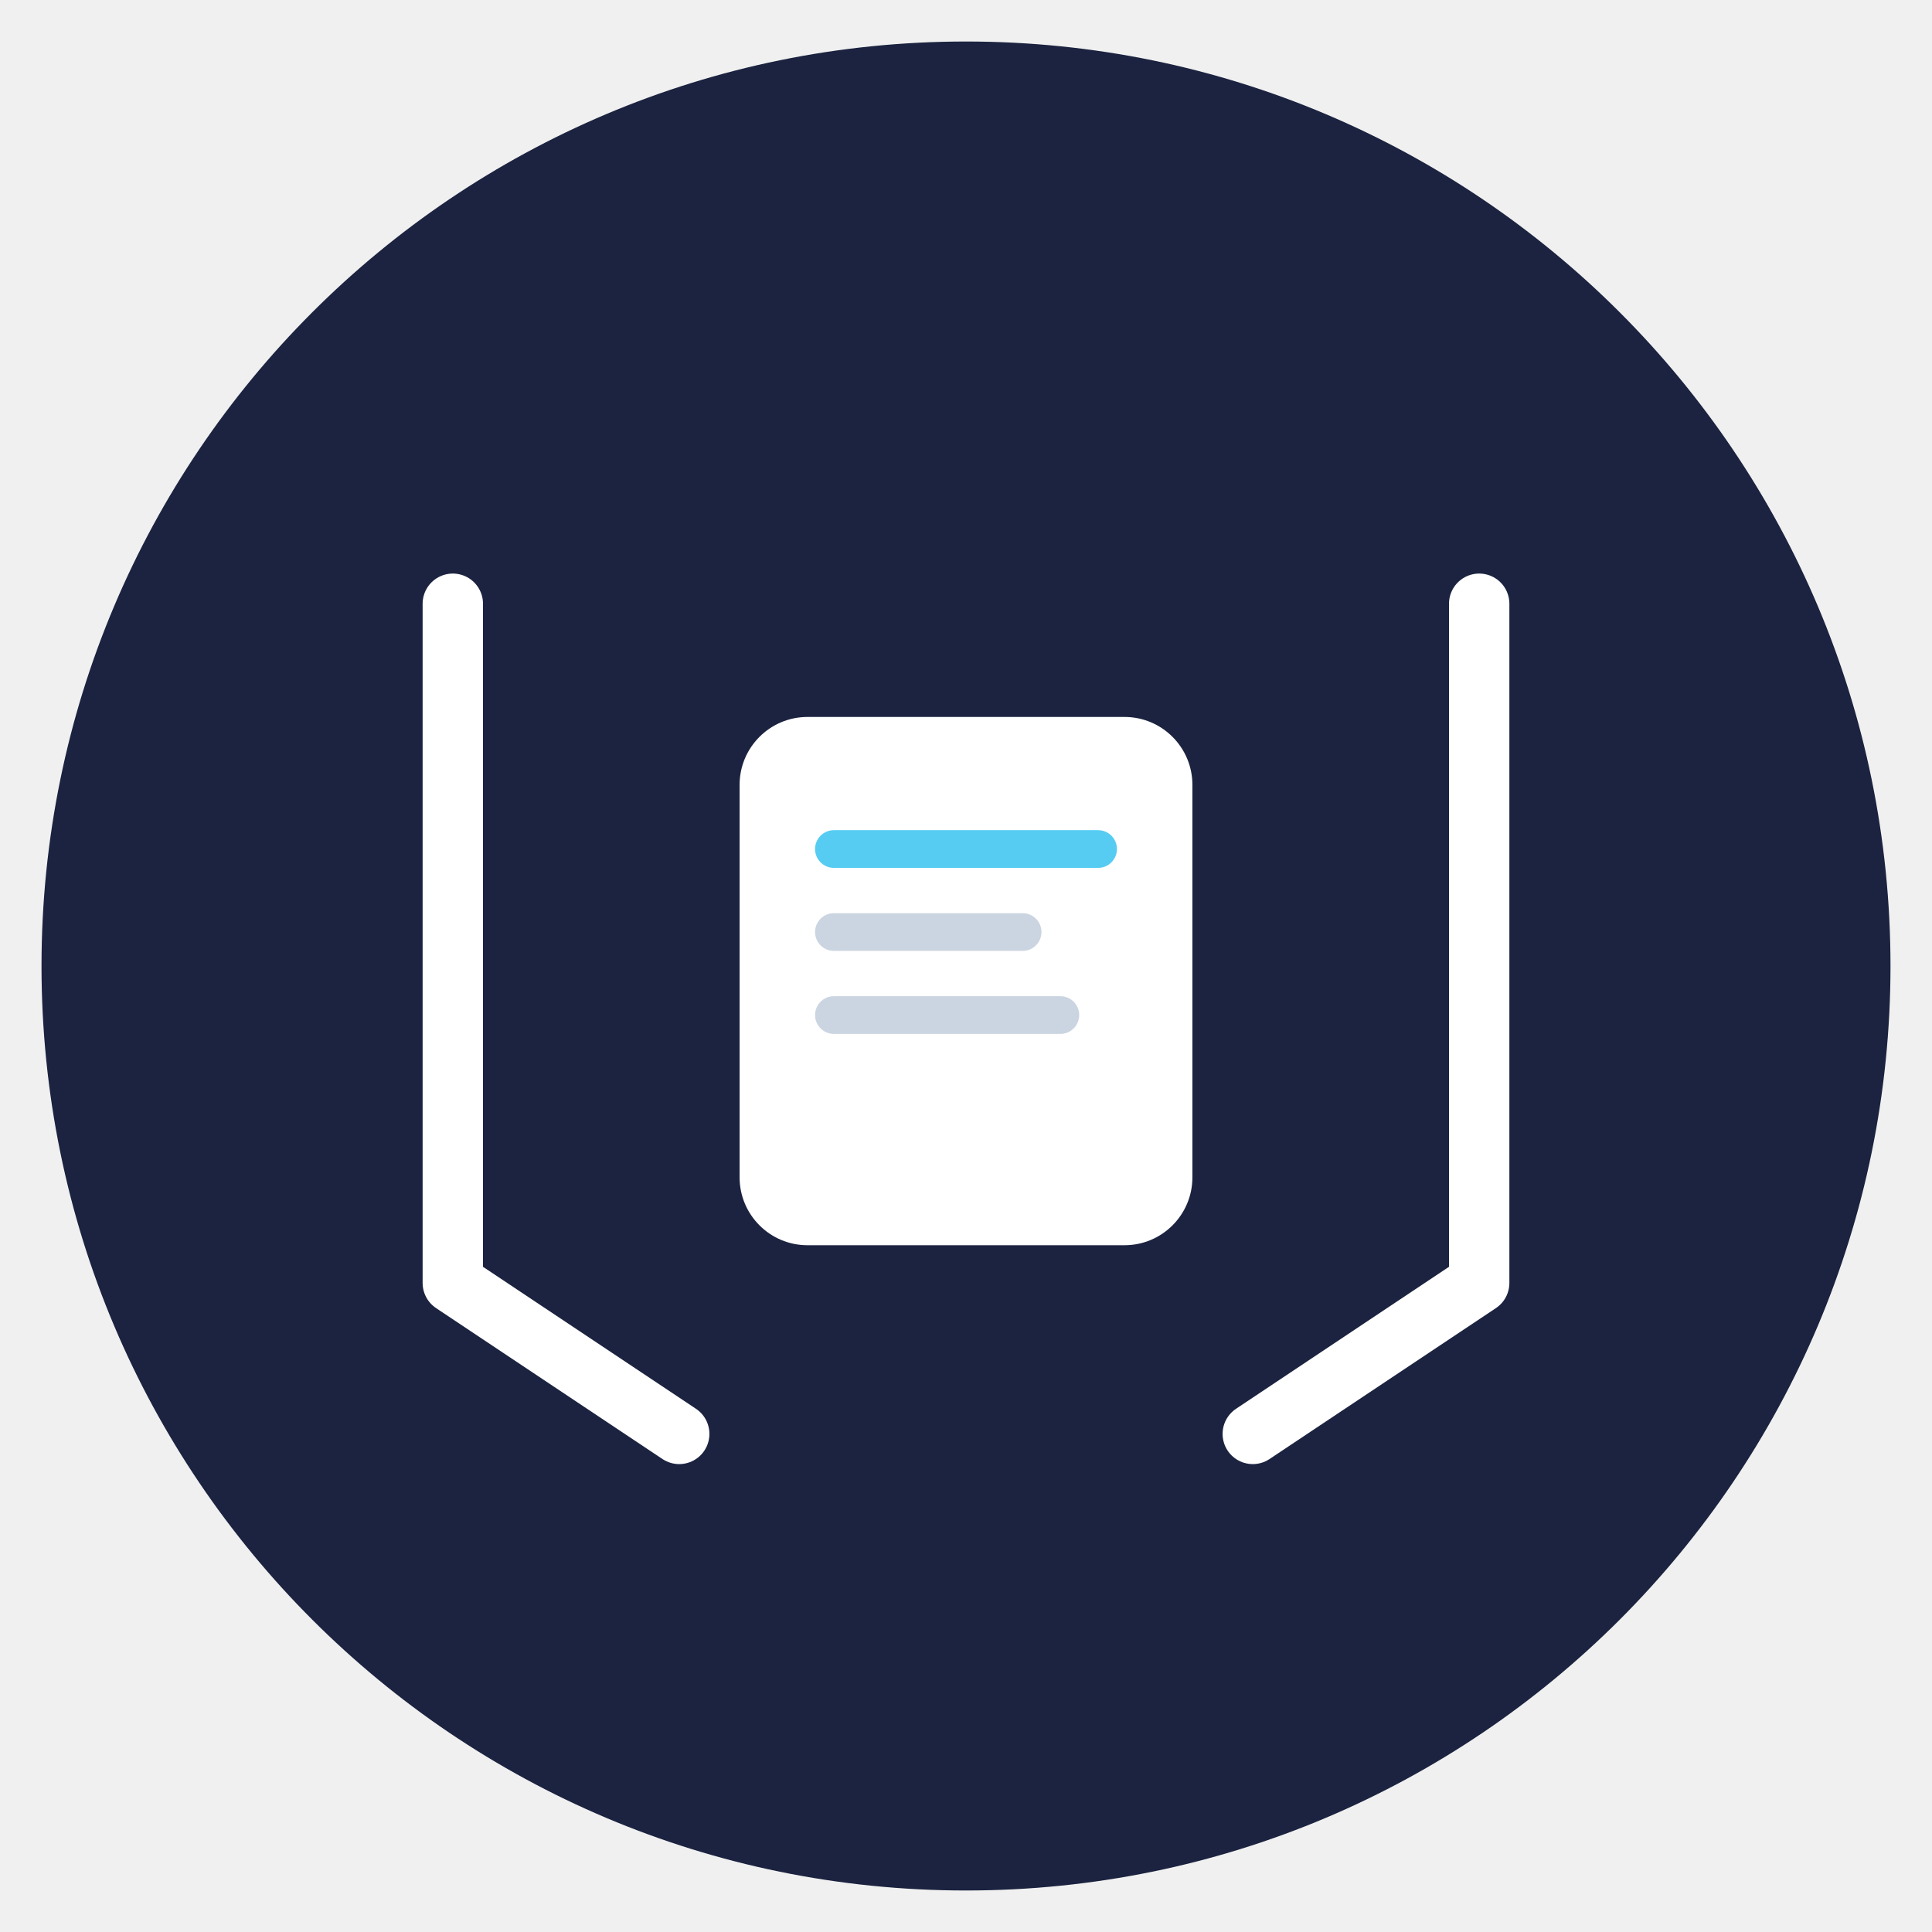
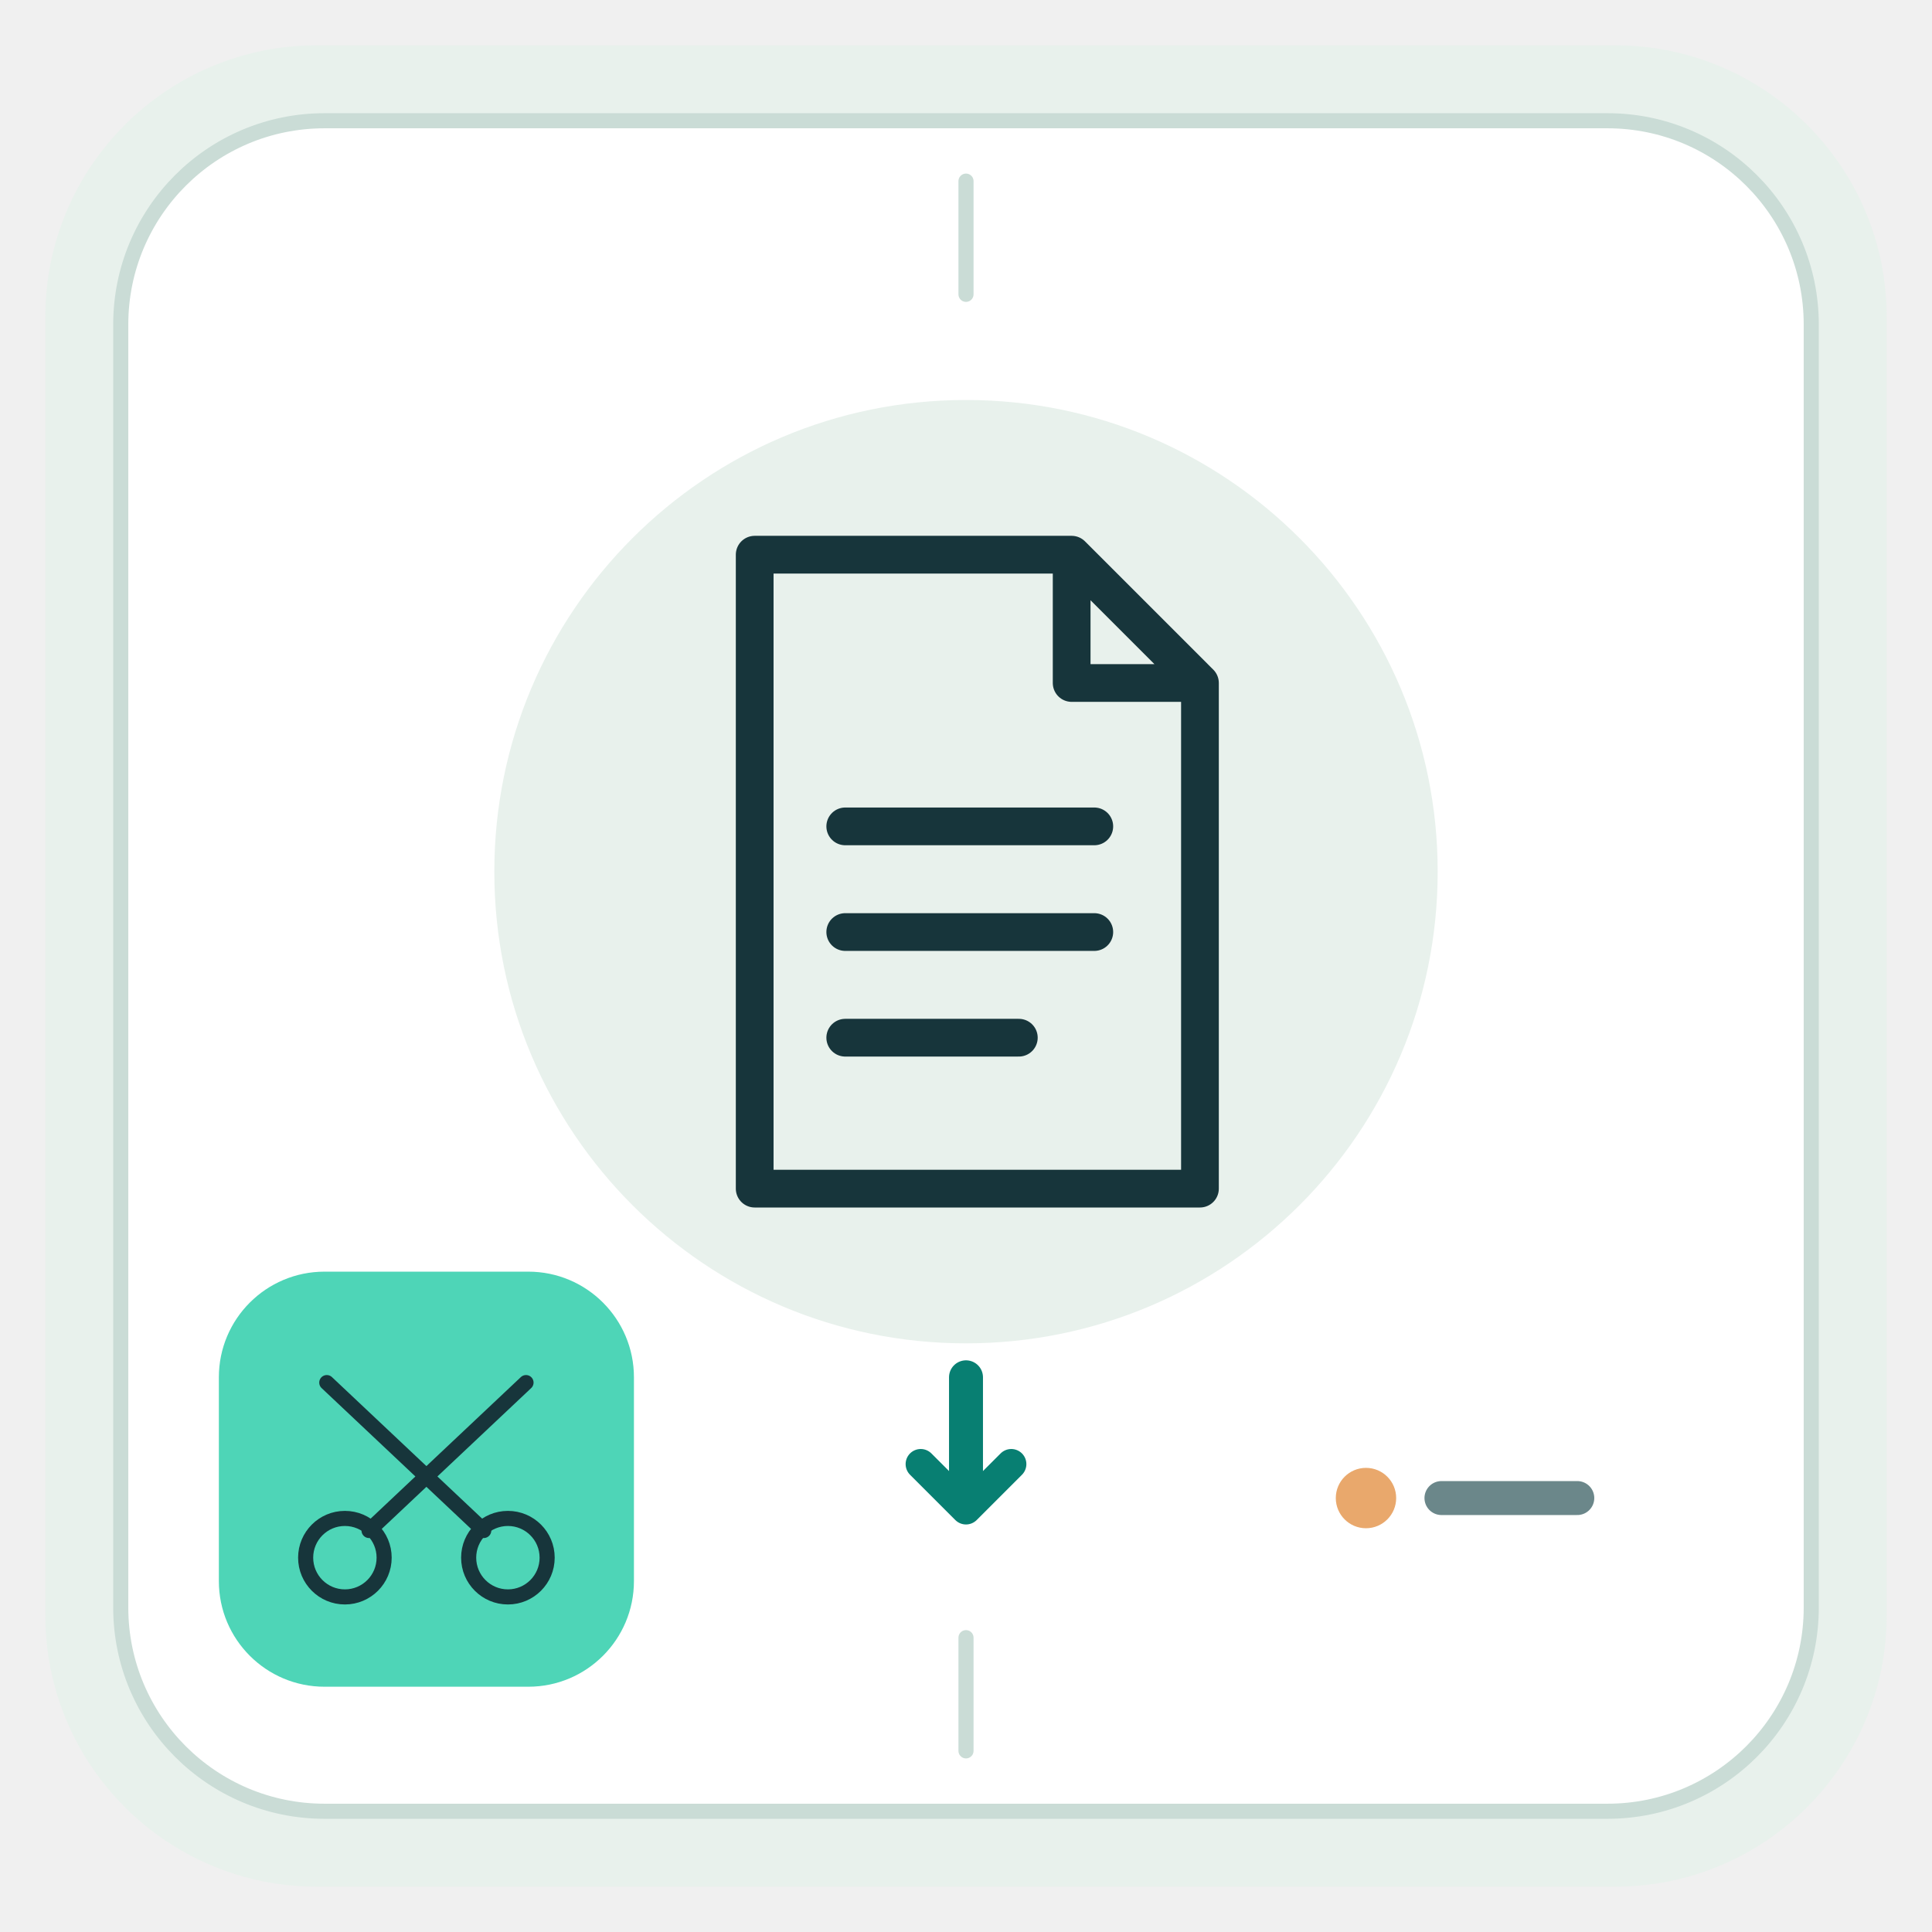
<svg xmlns="http://www.w3.org/2000/svg" viewBox="0 0 512 512" role="img" aria-labelledby="title description">
-   <circle cx="256" cy="256" r="245" fill="#1B2340" />
-   <path d="M120 160v180l60 40M392 160v180l-60 40" fill="none" stroke="#FFFFFF" stroke-linecap="round" stroke-linejoin="round" stroke-width="16" />
-   <rect x="196" y="190" width="120" height="140" rx="18" fill="#FFFFFF" />
-   <rect x="216" y="220" width="80" height="10" rx="5" fill="#56CCF2" />
-   <rect x="216" y="242" width="60" height="10" rx="5" fill="#CBD5E1" />
-   <rect x="216" y="264" width="70" height="10" rx="5" fill="#CBD5E1" />
+   <rect x="12" y="12" width="488" height="488" rx="72" fill="#E8F1EC" />
+   <rect x="32" y="32" width="448" height="448" rx="54" fill="#FFFFFF" stroke="#CADCD6" stroke-width="4" />
+   <path d="M256 48v30M256 434v30" stroke="#CADCD6" stroke-width="4" stroke-linecap="round" />
+   <circle cx="256" cy="231" r="125" fill="#E8F1EC" />
+   <g transform="translate(156 131) scale(2.00)" fill="none" stroke="#17353B" stroke-width="5" stroke-linecap="round" stroke-linejoin="round">
+     <path d="M22 8h42l17 17v67H22zM64 8v17h17M34 44h33M34 58h33M34 72h23" />
+   </g>
+   <path d="M256 365v34" stroke="#087F72" stroke-width="9" stroke-linecap="round" />
+   <path d="m244 388 12 12 12-12" fill="none" stroke="#087F72" stroke-width="8" stroke-linecap="round" stroke-linejoin="round" />
+   <rect x="58" y="337" width="110" height="110" rx="28" fill="#4ED5B7" />
+   <g transform="translate(73 352) scale(0.80)" fill="none" stroke="#17353B" stroke-width="5" stroke-linecap="round" stroke-linejoin="round">
+     <circle cx="23" cy="76" r="13" />
+     <circle cx="77" cy="76" r="13" />
+     <path d="M31 67 83 18M69 67 17 18" />
+   </g>
+   <circle cx="362" cy="397" r="8" fill="#E9A86C" />
+   <path d="M382 397h36" stroke="#6B878A" stroke-width="9" stroke-linecap="round" />
</svg>
